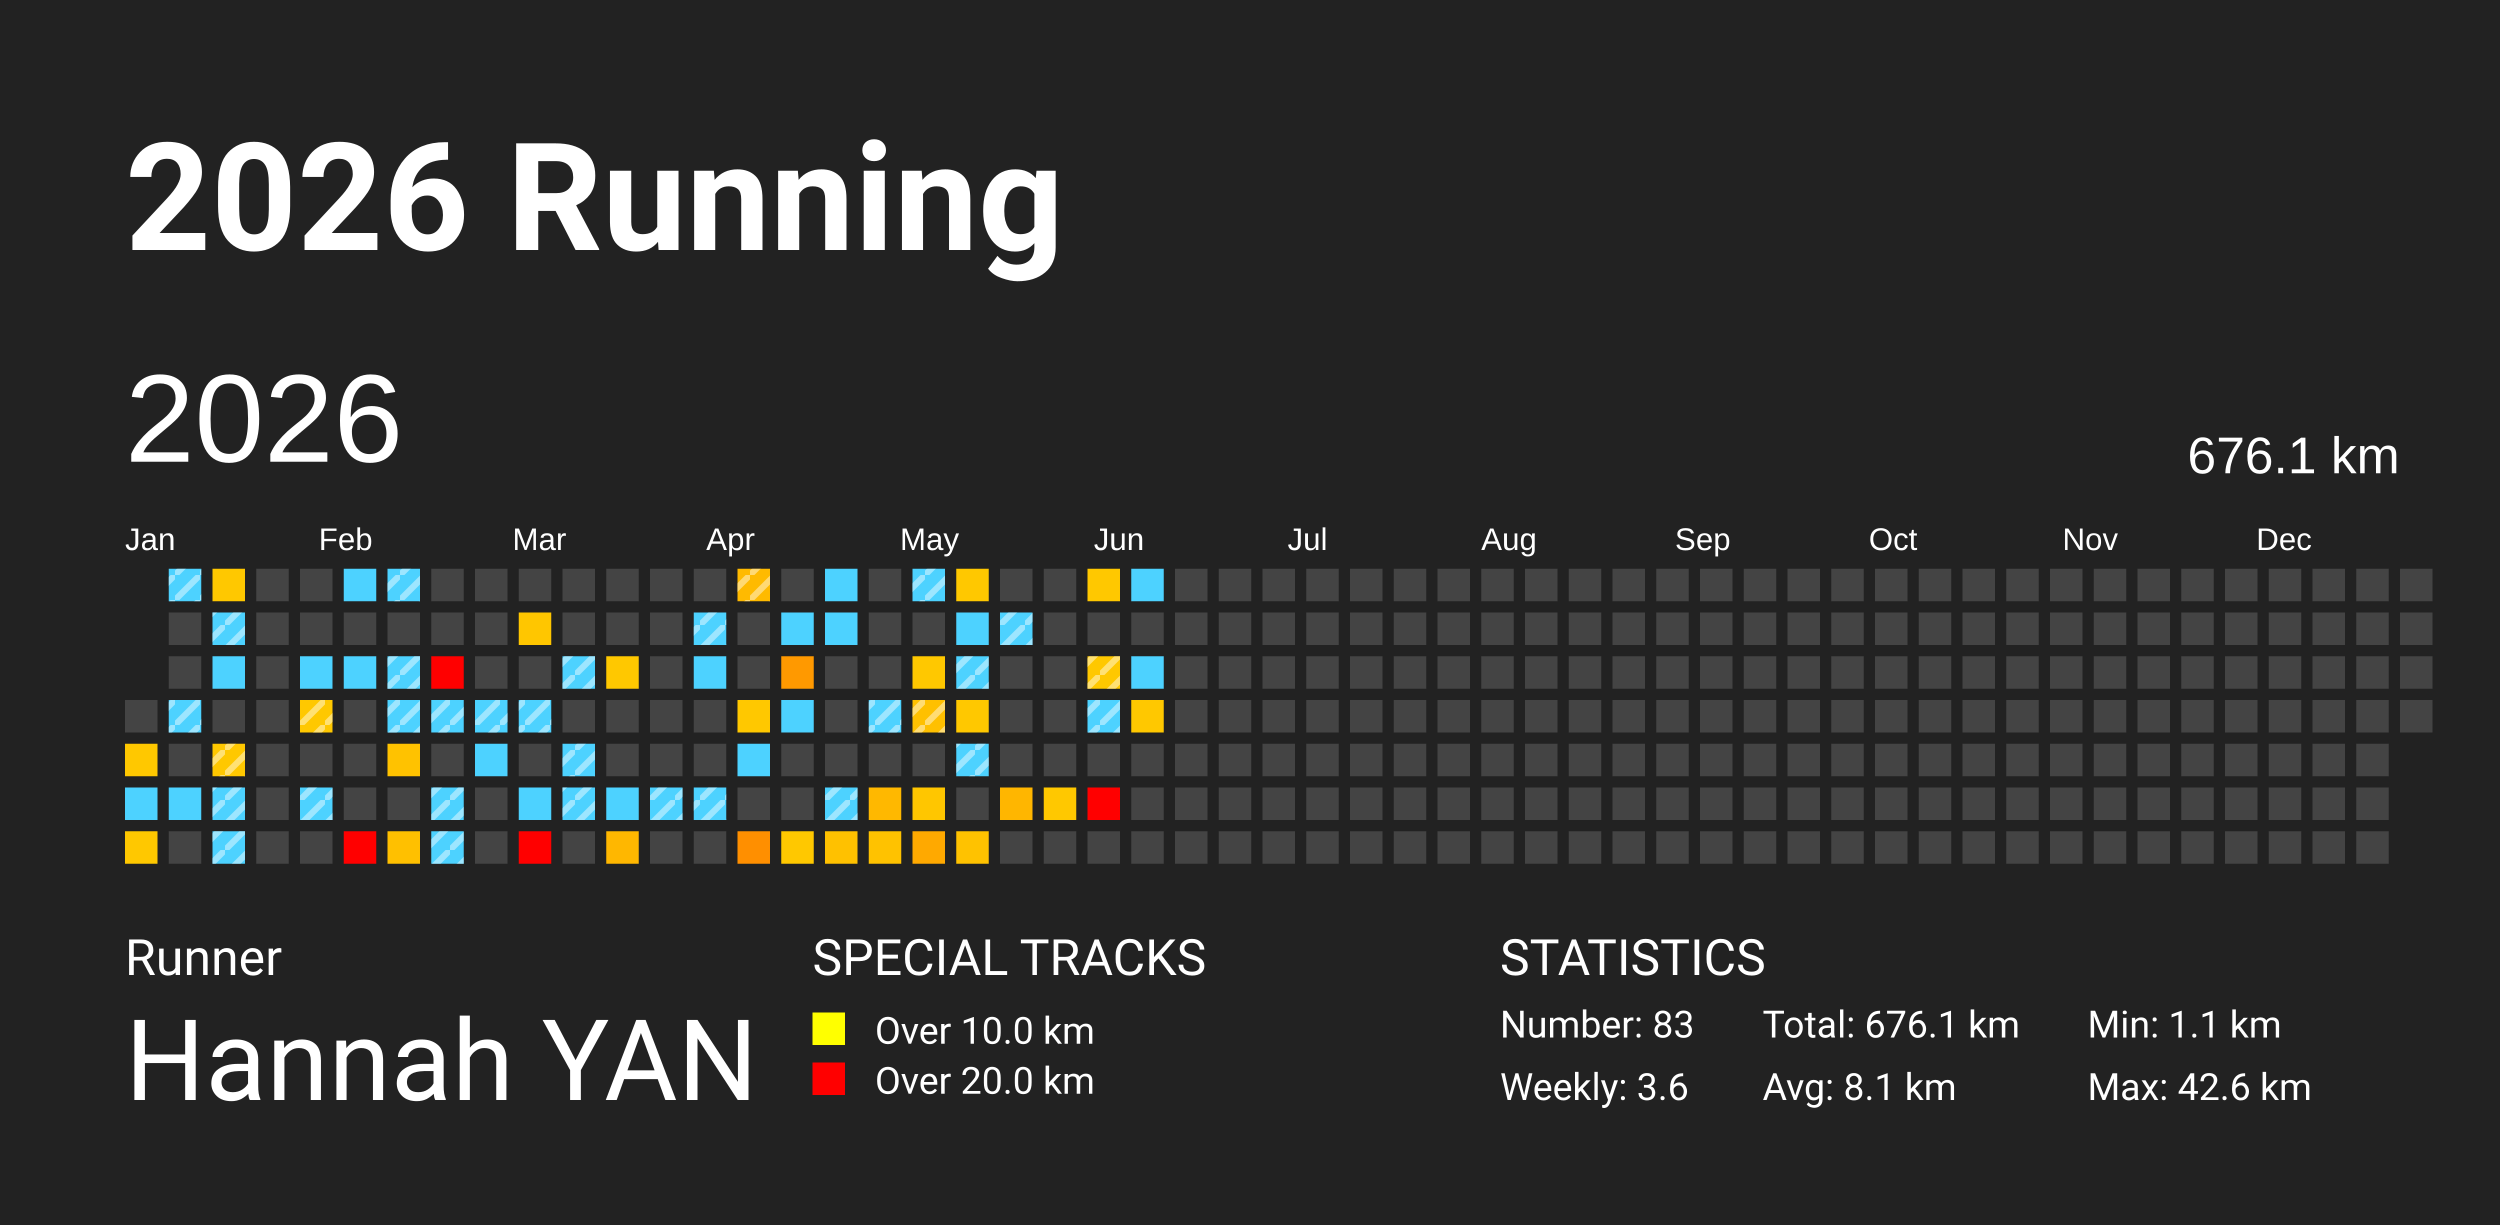
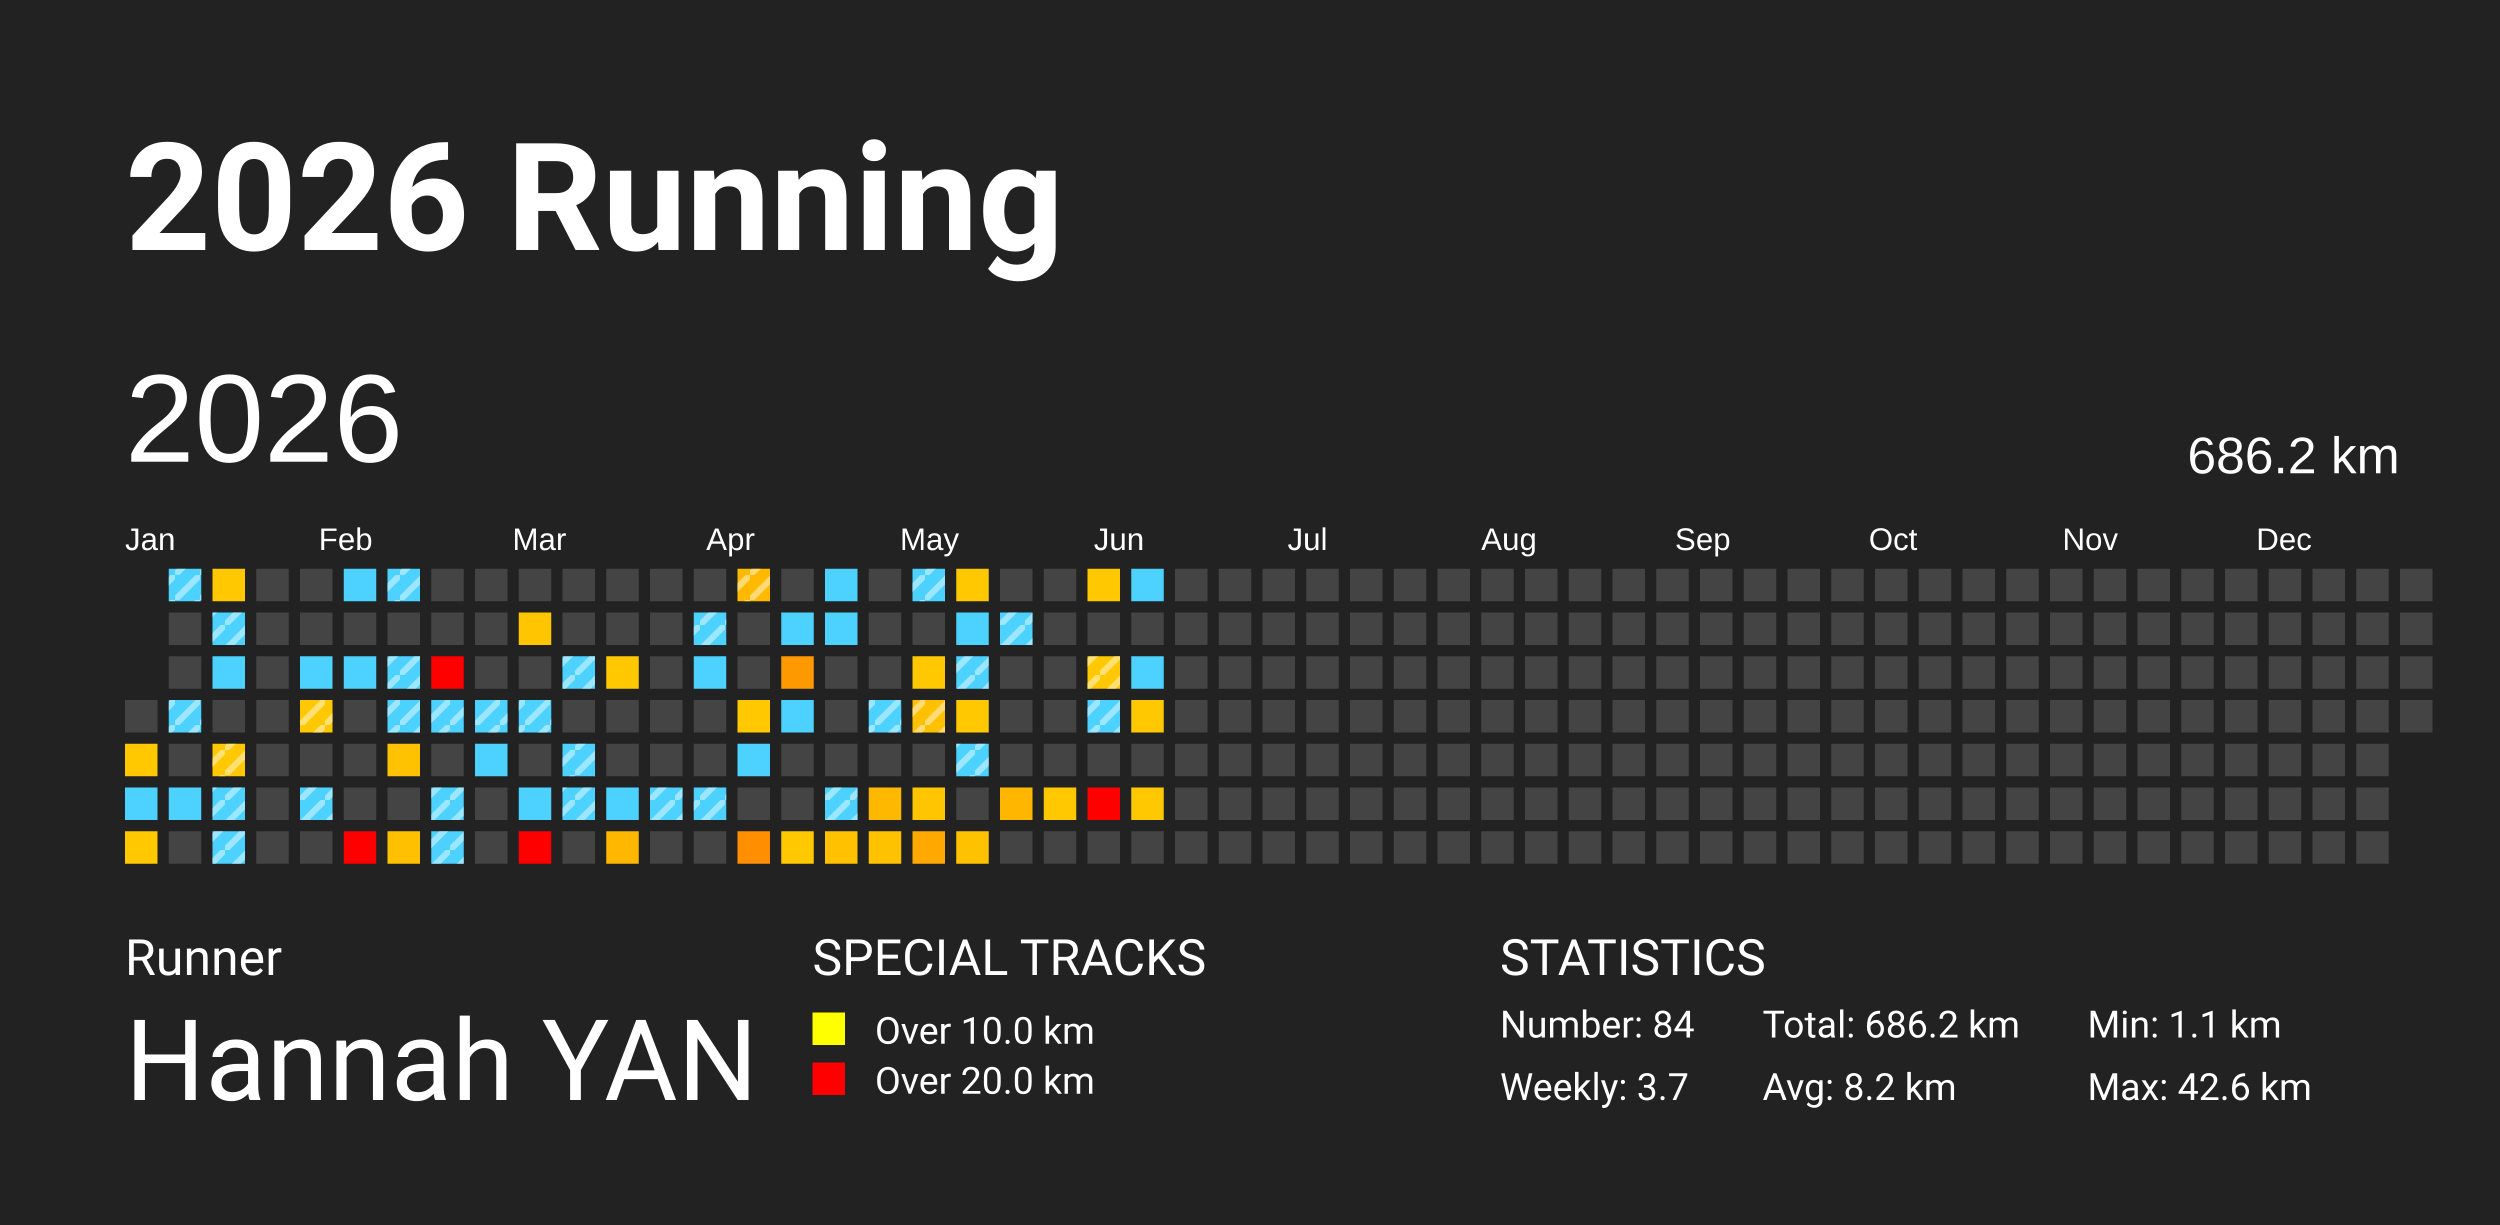
<svg xmlns="http://www.w3.org/2000/svg" baseProfile="full" height="98mm" version="1.1" viewBox="0,0,200,98" width="200mm">
  <defs>
    <pattern height="2" id="indoor-stripe" patternUnits="userSpaceOnUse" width="2">
      <line stroke="white" stroke-opacity="0.45" stroke-width="0.5" x1="0" x2="2" y1="2" y2="0" />
    </pattern>
  </defs>
  <rect fill="#222222" height="98" width="200" x="0" y="0" />
  <text fill="#FFFFFF" style="font-size:12px; font-family:-apple-system, BlinkMacSystemFont, 'Segoe UI', Roboto, 'Helvetica Neue', Arial, sans-serif; font-weight:bold;" x="10" y="20">2026 Running</text>
  <text fill="#FFFFFF" style="font-size:4px; font-family:-apple-system, BlinkMacSystemFont, 'Segoe UI', Roboto, 'Helvetica Neue', Arial, sans-serif;" x="10" y="78">Runner</text>
  <text fill="#FFFFFF" style="font-size:9px; font-family:-apple-system, BlinkMacSystemFont, 'Segoe UI', Roboto, 'Helvetica Neue', Arial, sans-serif;" x="10" y="88">Hannah YAN</text>
  <text fill="#FFFFFF" style="font-size:4px; font-family:-apple-system, BlinkMacSystemFont, 'Segoe UI', Roboto, 'Helvetica Neue', Arial, sans-serif;" x="65" y="78">SPECIAL TRACKS</text>
  <rect fill="yellow" height="2.6" width="2.6" x="65" y="81" />
  <text fill="#FFFFFF" style="font-size:3px; font-family:-apple-system, BlinkMacSystemFont, 'Segoe UI', Roboto, 'Helvetica Neue', Arial, sans-serif;" x="70" y="83.5">Over 10.0 km</text>
  <rect fill="red" height="2.6" width="2.6" x="65" y="85" />
  <text fill="#FFFFFF" style="font-size:3px; font-family:-apple-system, BlinkMacSystemFont, 'Segoe UI', Roboto, 'Helvetica Neue', Arial, sans-serif;" x="70" y="87.5">Over 20.0 km</text>
  <text fill="#FFFFFF" style="font-size:4px; font-family:-apple-system, BlinkMacSystemFont, 'Segoe UI', Roboto, 'Helvetica Neue', Arial, sans-serif;" x="120" y="78">STATISTICS</text>
-   <text fill="#FFFFFF" style="font-size:3px; font-family:-apple-system, BlinkMacSystemFont, 'Segoe UI', Roboto, 'Helvetica Neue', Arial, sans-serif;" x="120" y="83">Number: 83</text>
-   <text fill="#FFFFFF" style="font-size:3px; font-family:-apple-system, BlinkMacSystemFont, 'Segoe UI', Roboto, 'Helvetica Neue', Arial, sans-serif;" x="120" y="88">Weekly: 3.6</text>
-   <text fill="#FFFFFF" style="font-size:3px; font-family:-apple-system, BlinkMacSystemFont, 'Segoe UI', Roboto, 'Helvetica Neue', Arial, sans-serif;" x="141" y="83">Total: 676.1 km</text>
-   <text fill="#FFFFFF" style="font-size:3px; font-family:-apple-system, BlinkMacSystemFont, 'Segoe UI', Roboto, 'Helvetica Neue', Arial, sans-serif;" x="141" y="88">Avg: 8.1 km</text>
+   <text fill="#FFFFFF" style="font-size:3px; font-family:-apple-system, BlinkMacSystemFont, 'Segoe UI', Roboto, 'Helvetica Neue', Arial, sans-serif;" x="120" y="83">Number: 84</text>
+   <text fill="#FFFFFF" style="font-size:3px; font-family:-apple-system, BlinkMacSystemFont, 'Segoe UI', Roboto, 'Helvetica Neue', Arial, sans-serif;" x="120" y="88">Weekly: 3.7</text>
+   <text fill="#FFFFFF" style="font-size:3px; font-family:-apple-system, BlinkMacSystemFont, 'Segoe UI', Roboto, 'Helvetica Neue', Arial, sans-serif;" x="141" y="83">Total: 686.2 km</text>
+   <text fill="#FFFFFF" style="font-size:3px; font-family:-apple-system, BlinkMacSystemFont, 'Segoe UI', Roboto, 'Helvetica Neue', Arial, sans-serif;" x="141" y="88">Avg: 8.2 km</text>
  <text fill="#FFFFFF" style="font-size:3px; font-family:-apple-system, BlinkMacSystemFont, 'Segoe UI', Roboto, 'Helvetica Neue', Arial, sans-serif;" x="167" y="83">Min: 1.1 km</text>
  <text fill="#FFFFFF" style="font-size:3px; font-family:-apple-system, BlinkMacSystemFont, 'Segoe UI', Roboto, 'Helvetica Neue', Arial, sans-serif;" x="167" y="88">Max: 42.6 km</text>
  <text dominant-baseline="hanging" fill="#FFFFFF" style="font-size:10.0px; font-family:Arial;" x="10" y="30">2026</text>
-   <text dominant-baseline="hanging" fill="#FFFFFF" style="font-size:4.125px; font-family:Arial;" x="175" y="35">676.1 km</text>
+   <text dominant-baseline="hanging" fill="#FFFFFF" style="font-size:4.125px; font-family:Arial;" x="175" y="35">686.2 km</text>
  <text fill="#FFFFFF" style="font-size:2.5px; font-family:Arial" x="10.0" y="44">Jan</text>
  <text fill="#FFFFFF" style="font-size:2.5px; font-family:Arial" x="25.5" y="44">Feb</text>
  <text fill="#FFFFFF" style="font-size:2.5px; font-family:Arial" x="41.0" y="44">Mar</text>
  <text fill="#FFFFFF" style="font-size:2.5px; font-family:Arial" x="56.5" y="44">Apr</text>
  <text fill="#FFFFFF" style="font-size:2.5px; font-family:Arial" x="72.0" y="44">May</text>
  <text fill="#FFFFFF" style="font-size:2.5px; font-family:Arial" x="87.5" y="44">Jun</text>
  <text fill="#FFFFFF" style="font-size:2.5px; font-family:Arial" x="103.0" y="44">Jul</text>
  <text fill="#FFFFFF" style="font-size:2.5px; font-family:Arial" x="118.5" y="44">Aug</text>
  <text fill="#FFFFFF" style="font-size:2.5px; font-family:Arial" x="134.0" y="44">Sep</text>
  <text fill="#FFFFFF" style="font-size:2.5px; font-family:Arial" x="149.5" y="44">Oct</text>
  <text fill="#FFFFFF" style="font-size:2.5px; font-family:Arial" x="165.0" y="44">Nov</text>
  <text fill="#FFFFFF" style="font-size:2.5px; font-family:Arial" x="180.5" y="44">Dec</text>
  <rect fill="#444444" height="2.6" width="2.6" x="10.0" y="56.0" />
  <rect fill="#ffc800" height="2.6" width="2.6" x="10.0" y="59.5" />
  <rect fill="#4dd2ff" height="2.6" width="2.6" x="10.0" y="63.0" />
  <rect fill="#ffc800" height="2.6" width="2.6" x="10.0" y="66.5" />
  <rect fill="#4dd2ff" height="2.6" width="2.6" x="13.5" y="45.5" />
  <rect fill="url(#indoor-stripe)" height="2.6" style="pointer-events: none;" width="2.6" x="13.5" y="45.5" />
  <rect fill="#444444" height="2.6" width="2.6" x="13.5" y="49.0" />
  <rect fill="#444444" height="2.6" width="2.6" x="13.5" y="52.5" />
  <rect fill="#4dd2ff" height="2.6" width="2.6" x="13.5" y="56.0" />
  <rect fill="url(#indoor-stripe)" height="2.6" style="pointer-events: none;" width="2.6" x="13.5" y="56.0" />
  <rect fill="#444444" height="2.6" width="2.6" x="13.5" y="59.5" />
  <rect fill="#4dd2ff" height="2.6" width="2.6" x="13.5" y="63.0" />
  <rect fill="#444444" height="2.6" width="2.6" x="13.5" y="66.5" />
  <rect fill="#ffc800" height="2.6" width="2.6" x="17.0" y="45.5" />
  <rect fill="#4dd2ff" height="2.6" width="2.6" x="17.0" y="49.0" />
  <rect fill="url(#indoor-stripe)" height="2.6" style="pointer-events: none;" width="2.6" x="17.0" y="49.0" />
  <rect fill="#4dd2ff" height="2.6" width="2.6" x="17.0" y="52.5" />
  <rect fill="#444444" height="2.6" width="2.6" x="17.0" y="56.0" />
  <rect fill="#ffc800" height="2.6" width="2.6" x="17.0" y="59.5" />
  <rect fill="url(#indoor-stripe)" height="2.6" style="pointer-events: none;" width="2.6" x="17.0" y="59.5" />
  <rect fill="#4dd2ff" height="2.6" width="2.6" x="17.0" y="63.0" />
  <rect fill="url(#indoor-stripe)" height="2.6" style="pointer-events: none;" width="2.6" x="17.0" y="63.0" />
  <rect fill="#4dd2ff" height="2.6" width="2.6" x="17.0" y="66.5" />
  <rect fill="url(#indoor-stripe)" height="2.6" style="pointer-events: none;" width="2.6" x="17.0" y="66.5" />
  <rect fill="#444444" height="2.6" width="2.6" x="20.5" y="45.5" />
  <rect fill="#444444" height="2.6" width="2.6" x="20.5" y="49.0" />
  <rect fill="#444444" height="2.6" width="2.6" x="20.5" y="52.5" />
  <rect fill="#444444" height="2.6" width="2.6" x="20.5" y="56.0" />
  <rect fill="#444444" height="2.6" width="2.6" x="20.5" y="59.5" />
  <rect fill="#444444" height="2.6" width="2.6" x="20.5" y="63.0" />
  <rect fill="#444444" height="2.6" width="2.6" x="20.5" y="66.5" />
  <rect fill="#444444" height="2.6" width="2.6" x="24.0" y="45.5" />
  <rect fill="#444444" height="2.6" width="2.6" x="24.0" y="49.0" />
  <rect fill="#4dd2ff" height="2.6" width="2.6" x="24.0" y="52.5" />
  <rect fill="#ffc800" height="2.6" width="2.6" x="24.0" y="56.0" />
  <rect fill="url(#indoor-stripe)" height="2.6" style="pointer-events: none;" width="2.6" x="24.0" y="56.0" />
  <rect fill="#444444" height="2.6" width="2.6" x="24.0" y="59.5" />
  <rect fill="#4dd2ff" height="2.6" width="2.6" x="24.0" y="63.0" />
  <rect fill="url(#indoor-stripe)" height="2.6" style="pointer-events: none;" width="2.6" x="24.0" y="63.0" />
  <rect fill="#444444" height="2.6" width="2.6" x="24.0" y="66.5" />
  <rect fill="#4dd2ff" height="2.6" width="2.6" x="27.5" y="45.5" />
  <rect fill="#444444" height="2.6" width="2.6" x="27.5" y="49.0" />
  <rect fill="#4dd2ff" height="2.6" width="2.6" x="27.5" y="52.5" />
  <rect fill="#444444" height="2.6" width="2.6" x="27.5" y="56.0" />
  <rect fill="#444444" height="2.6" width="2.6" x="27.5" y="59.5" />
  <rect fill="#444444" height="2.6" width="2.6" x="27.5" y="63.0" />
  <rect fill="red" height="2.6" width="2.6" x="27.5" y="66.5" />
  <rect fill="#4dd2ff" height="2.6" width="2.6" x="31.0" y="45.5" />
  <rect fill="url(#indoor-stripe)" height="2.6" style="pointer-events: none;" width="2.6" x="31.0" y="45.5" />
  <rect fill="#444444" height="2.6" width="2.6" x="31.0" y="49.0" />
  <rect fill="#4dd2ff" height="2.6" width="2.6" x="31.0" y="52.5" />
  <rect fill="url(#indoor-stripe)" height="2.6" style="pointer-events: none;" width="2.6" x="31.0" y="52.5" />
  <rect fill="#4dd2ff" height="2.6" width="2.6" x="31.0" y="56.0" />
  <rect fill="url(#indoor-stripe)" height="2.6" style="pointer-events: none;" width="2.6" x="31.0" y="56.0" />
  <rect fill="#ffc200" height="2.6" width="2.6" x="31.0" y="59.5" />
  <rect fill="#444444" height="2.6" width="2.6" x="31.0" y="63.0" />
  <rect fill="#ffc000" height="2.6" width="2.6" x="31.0" y="66.5" />
  <rect fill="#444444" height="2.6" width="2.6" x="34.5" y="45.5" />
  <rect fill="#444444" height="2.6" width="2.6" x="34.5" y="49.0" />
  <rect fill="red" height="2.6" width="2.6" x="34.5" y="52.5" />
  <rect fill="#4dd2ff" height="2.6" width="2.6" x="34.5" y="56.0" />
  <rect fill="url(#indoor-stripe)" height="2.6" style="pointer-events: none;" width="2.6" x="34.5" y="56.0" />
  <rect fill="#444444" height="2.6" width="2.6" x="34.5" y="59.5" />
  <rect fill="#4dd2ff" height="2.6" width="2.6" x="34.5" y="63.0" />
  <rect fill="url(#indoor-stripe)" height="2.6" style="pointer-events: none;" width="2.6" x="34.5" y="63.0" />
  <rect fill="#4dd2ff" height="2.6" width="2.6" x="34.5" y="66.5" />
  <rect fill="url(#indoor-stripe)" height="2.6" style="pointer-events: none;" width="2.6" x="34.5" y="66.5" />
  <rect fill="#444444" height="2.6" width="2.6" x="38.0" y="45.5" />
  <rect fill="#444444" height="2.6" width="2.6" x="38.0" y="49.0" />
  <rect fill="#444444" height="2.6" width="2.6" x="38.0" y="52.5" />
  <rect fill="#4dd2ff" height="2.6" width="2.6" x="38.0" y="56.0" />
  <rect fill="url(#indoor-stripe)" height="2.6" style="pointer-events: none;" width="2.6" x="38.0" y="56.0" />
  <rect fill="#4dd2ff" height="2.6" width="2.6" x="38.0" y="59.5" />
  <rect fill="#444444" height="2.6" width="2.6" x="38.0" y="63.0" />
  <rect fill="#444444" height="2.6" width="2.6" x="38.0" y="66.5" />
  <rect fill="#444444" height="2.6" width="2.6" x="41.5" y="45.5" />
  <rect fill="#ffc600" height="2.6" width="2.6" x="41.5" y="49.0" />
  <rect fill="#444444" height="2.6" width="2.6" x="41.5" y="52.5" />
  <rect fill="#4dd2ff" height="2.6" width="2.6" x="41.5" y="56.0" />
  <rect fill="url(#indoor-stripe)" height="2.6" style="pointer-events: none;" width="2.6" x="41.5" y="56.0" />
  <rect fill="#444444" height="2.6" width="2.6" x="41.5" y="59.5" />
  <rect fill="#4dd2ff" height="2.6" width="2.6" x="41.5" y="63.0" />
  <rect fill="red" height="2.6" width="2.6" x="41.5" y="66.5" />
  <rect fill="#444444" height="2.6" width="2.6" x="45.0" y="45.5" />
  <rect fill="#444444" height="2.6" width="2.6" x="45.0" y="49.0" />
  <rect fill="#4dd2ff" height="2.6" width="2.6" x="45.0" y="52.5" />
  <rect fill="url(#indoor-stripe)" height="2.6" style="pointer-events: none;" width="2.6" x="45.0" y="52.5" />
  <rect fill="#444444" height="2.6" width="2.6" x="45.0" y="56.0" />
  <rect fill="#4dd2ff" height="2.6" width="2.6" x="45.0" y="59.5" />
  <rect fill="url(#indoor-stripe)" height="2.6" style="pointer-events: none;" width="2.6" x="45.0" y="59.5" />
  <rect fill="#4dd2ff" height="2.6" width="2.6" x="45.0" y="63.0" />
  <rect fill="url(#indoor-stripe)" height="2.6" style="pointer-events: none;" width="2.6" x="45.0" y="63.0" />
  <rect fill="#444444" height="2.6" width="2.6" x="45.0" y="66.5" />
  <rect fill="#444444" height="2.6" width="2.6" x="48.5" y="45.5" />
  <rect fill="#444444" height="2.6" width="2.6" x="48.5" y="49.0" />
  <rect fill="#ffc800" height="2.6" width="2.6" x="48.5" y="52.5" />
  <rect fill="#444444" height="2.6" width="2.6" x="48.5" y="56.0" />
  <rect fill="#444444" height="2.6" width="2.6" x="48.5" y="59.5" />
  <rect fill="#4dd2ff" height="2.6" width="2.6" x="48.5" y="63.0" />
  <rect fill="#ffb700" height="2.6" width="2.6" x="48.5" y="66.5" />
  <rect fill="#444444" height="2.6" width="2.6" x="52.0" y="45.5" />
  <rect fill="#444444" height="2.6" width="2.6" x="52.0" y="49.0" />
  <rect fill="#444444" height="2.6" width="2.6" x="52.0" y="52.5" />
  <rect fill="#444444" height="2.6" width="2.6" x="52.0" y="56.0" />
  <rect fill="#444444" height="2.6" width="2.6" x="52.0" y="59.5" />
  <rect fill="#4dd2ff" height="2.6" width="2.6" x="52.0" y="63.0" />
  <rect fill="url(#indoor-stripe)" height="2.6" style="pointer-events: none;" width="2.6" x="52.0" y="63.0" />
  <rect fill="#444444" height="2.6" width="2.6" x="52.0" y="66.5" />
  <rect fill="#444444" height="2.6" width="2.6" x="55.5" y="45.5" />
  <rect fill="#4dd2ff" height="2.6" width="2.6" x="55.5" y="49.0" />
  <rect fill="url(#indoor-stripe)" height="2.6" style="pointer-events: none;" width="2.6" x="55.5" y="49.0" />
  <rect fill="#4dd2ff" height="2.6" width="2.6" x="55.5" y="52.5" />
  <rect fill="#444444" height="2.6" width="2.6" x="55.5" y="56.0" />
  <rect fill="#444444" height="2.6" width="2.6" x="55.5" y="59.5" />
  <rect fill="#4dd2ff" height="2.6" width="2.6" x="55.5" y="63.0" />
  <rect fill="url(#indoor-stripe)" height="2.6" style="pointer-events: none;" width="2.6" x="55.5" y="63.0" />
  <rect fill="#444444" height="2.6" width="2.6" x="55.5" y="66.5" />
  <rect fill="#ffba00" height="2.6" width="2.6" x="59.0" y="45.5" />
  <rect fill="url(#indoor-stripe)" height="2.6" style="pointer-events: none;" width="2.6" x="59.0" y="45.5" />
  <rect fill="#444444" height="2.6" width="2.6" x="59.0" y="49.0" />
  <rect fill="#444444" height="2.6" width="2.6" x="59.0" y="52.5" />
  <rect fill="#ffc800" height="2.6" width="2.6" x="59.0" y="56.0" />
  <rect fill="#4dd2ff" height="2.6" width="2.6" x="59.0" y="59.5" />
  <rect fill="#444444" height="2.6" width="2.6" x="59.0" y="63.0" />
  <rect fill="#ff8f00" height="2.6" width="2.6" x="59.0" y="66.5" />
  <rect fill="#444444" height="2.6" width="2.6" x="62.5" y="45.5" />
  <rect fill="#4dd2ff" height="2.6" width="2.6" x="62.5" y="49.0" />
  <rect fill="#ff9900" height="2.6" width="2.6" x="62.5" y="52.5" />
  <rect fill="#4dd2ff" height="2.6" width="2.6" x="62.5" y="56.0" />
  <rect fill="#444444" height="2.6" width="2.6" x="62.5" y="59.5" />
  <rect fill="#444444" height="2.6" width="2.6" x="62.5" y="63.0" />
  <rect fill="#ffc800" height="2.6" width="2.6" x="62.5" y="66.5" />
  <rect fill="#4dd2ff" height="2.6" width="2.6" x="66.0" y="45.5" />
  <rect fill="#4dd2ff" height="2.6" width="2.6" x="66.0" y="49.0" />
  <rect fill="#444444" height="2.6" width="2.6" x="66.0" y="52.5" />
  <rect fill="#444444" height="2.6" width="2.6" x="66.0" y="56.0" />
  <rect fill="#444444" height="2.6" width="2.6" x="66.0" y="59.5" />
  <rect fill="#4dd2ff" height="2.6" width="2.6" x="66.0" y="63.0" />
  <rect fill="url(#indoor-stripe)" height="2.6" style="pointer-events: none;" width="2.6" x="66.0" y="63.0" />
  <rect fill="#ffc100" height="2.6" width="2.6" x="66.0" y="66.5" />
  <rect fill="#444444" height="2.6" width="2.6" x="69.5" y="45.5" />
  <rect fill="#444444" height="2.6" width="2.6" x="69.5" y="49.0" />
  <rect fill="#444444" height="2.6" width="2.6" x="69.5" y="52.5" />
  <rect fill="#4dd2ff" height="2.6" width="2.6" x="69.5" y="56.0" />
  <rect fill="url(#indoor-stripe)" height="2.6" style="pointer-events: none;" width="2.6" x="69.5" y="56.0" />
  <rect fill="#444444" height="2.6" width="2.6" x="69.5" y="59.5" />
  <rect fill="#ffb800" height="2.6" width="2.6" x="69.5" y="63.0" />
  <rect fill="#ffc200" height="2.6" width="2.6" x="69.5" y="66.5" />
  <rect fill="#4dd2ff" height="2.6" width="2.6" x="73.0" y="45.5" />
  <rect fill="url(#indoor-stripe)" height="2.6" style="pointer-events: none;" width="2.6" x="73.0" y="45.5" />
  <rect fill="#444444" height="2.6" width="2.6" x="73.0" y="49.0" />
  <rect fill="#ffc800" height="2.6" width="2.6" x="73.0" y="52.5" />
  <rect fill="#ffc000" height="2.6" width="2.6" x="73.0" y="56.0" />
  <rect fill="url(#indoor-stripe)" height="2.6" style="pointer-events: none;" width="2.6" x="73.0" y="56.0" />
  <rect fill="#444444" height="2.6" width="2.6" x="73.0" y="59.5" />
  <rect fill="#ffc600" height="2.6" width="2.6" x="73.0" y="63.0" />
  <rect fill="#ffa900" height="2.6" width="2.6" x="73.0" y="66.5" />
  <rect fill="#ffc800" height="2.6" width="2.6" x="76.5" y="45.5" />
  <rect fill="#4dd2ff" height="2.6" width="2.6" x="76.5" y="49.0" />
  <rect fill="#4dd2ff" height="2.6" width="2.6" x="76.5" y="52.5" />
  <rect fill="url(#indoor-stripe)" height="2.6" style="pointer-events: none;" width="2.6" x="76.5" y="52.5" />
  <rect fill="#ffc800" height="2.6" width="2.6" x="76.5" y="56.0" />
  <rect fill="#4dd2ff" height="2.6" width="2.6" x="76.5" y="59.5" />
  <rect fill="url(#indoor-stripe)" height="2.6" style="pointer-events: none;" width="2.6" x="76.5" y="59.5" />
  <rect fill="#444444" height="2.6" width="2.6" x="76.5" y="63.0" />
  <rect fill="#ffc200" height="2.6" width="2.6" x="76.5" y="66.5" />
  <rect fill="#444444" height="2.6" width="2.6" x="80.0" y="45.5" />
  <rect fill="#4dd2ff" height="2.6" width="2.6" x="80.0" y="49.0" />
  <rect fill="url(#indoor-stripe)" height="2.6" style="pointer-events: none;" width="2.6" x="80.0" y="49.0" />
  <rect fill="#444444" height="2.6" width="2.6" x="80.0" y="52.5" />
  <rect fill="#444444" height="2.6" width="2.6" x="80.0" y="56.0" />
  <rect fill="#444444" height="2.6" width="2.6" x="80.0" y="59.5" />
  <rect fill="#ffb600" height="2.6" width="2.6" x="80.0" y="63.0" />
  <rect fill="#444444" height="2.6" width="2.6" x="80.0" y="66.5" />
  <rect fill="#444444" height="2.6" width="2.6" x="83.5" y="45.5" />
  <rect fill="#444444" height="2.6" width="2.6" x="83.5" y="49.0" />
  <rect fill="#444444" height="2.6" width="2.6" x="83.5" y="52.5" />
  <rect fill="#444444" height="2.6" width="2.6" x="83.5" y="56.0" />
  <rect fill="#444444" height="2.6" width="2.6" x="83.5" y="59.5" />
  <rect fill="#ffc800" height="2.6" width="2.6" x="83.5" y="63.0" />
  <rect fill="#444444" height="2.6" width="2.6" x="83.5" y="66.5" />
  <rect fill="#ffc800" height="2.6" width="2.6" x="87.0" y="45.5" />
  <rect fill="#444444" height="2.6" width="2.6" x="87.0" y="49.0" />
  <rect fill="#ffc800" height="2.6" width="2.6" x="87.0" y="52.5" />
  <rect fill="url(#indoor-stripe)" height="2.6" style="pointer-events: none;" width="2.6" x="87.0" y="52.5" />
  <rect fill="#4dd2ff" height="2.6" width="2.6" x="87.0" y="56.0" />
  <rect fill="url(#indoor-stripe)" height="2.6" style="pointer-events: none;" width="2.6" x="87.0" y="56.0" />
  <rect fill="#444444" height="2.6" width="2.6" x="87.0" y="59.5" />
  <rect fill="red" height="2.6" width="2.6" x="87.0" y="63.0" />
  <rect fill="#444444" height="2.6" width="2.6" x="87.0" y="66.5" />
  <rect fill="#4dd2ff" height="2.6" width="2.6" x="90.5" y="45.5" />
  <rect fill="#444444" height="2.6" width="2.6" x="90.5" y="49.0" />
  <rect fill="#4dd2ff" height="2.6" width="2.6" x="90.5" y="52.5" />
  <rect fill="#ffc800" height="2.6" width="2.6" x="90.5" y="56.0" />
  <rect fill="#444444" height="2.6" width="2.6" x="90.5" y="59.5" />
-   <rect fill="#444444" height="2.6" width="2.6" x="90.5" y="63.0" />
+   <rect fill="#ffc800" height="2.6" width="2.6" x="90.5" y="63.0" />
  <rect fill="#444444" height="2.6" width="2.6" x="90.5" y="66.5" />
  <rect fill="#444444" height="2.6" width="2.6" x="94.0" y="45.5" />
  <rect fill="#444444" height="2.6" width="2.6" x="94.0" y="49.0" />
  <rect fill="#444444" height="2.6" width="2.6" x="94.0" y="52.5" />
  <rect fill="#444444" height="2.6" width="2.6" x="94.0" y="56.0" />
  <rect fill="#444444" height="2.6" width="2.6" x="94.0" y="59.5" />
  <rect fill="#444444" height="2.6" width="2.6" x="94.0" y="63.0" />
  <rect fill="#444444" height="2.6" width="2.6" x="94.0" y="66.5" />
  <rect fill="#444444" height="2.6" width="2.6" x="97.5" y="45.5" />
  <rect fill="#444444" height="2.6" width="2.6" x="97.5" y="49.0" />
  <rect fill="#444444" height="2.6" width="2.6" x="97.5" y="52.5" />
  <rect fill="#444444" height="2.6" width="2.6" x="97.5" y="56.0" />
  <rect fill="#444444" height="2.6" width="2.6" x="97.5" y="59.5" />
  <rect fill="#444444" height="2.6" width="2.6" x="97.5" y="63.0" />
  <rect fill="#444444" height="2.6" width="2.6" x="97.5" y="66.5" />
  <rect fill="#444444" height="2.6" width="2.6" x="101.0" y="45.5" />
  <rect fill="#444444" height="2.6" width="2.6" x="101.0" y="49.0" />
  <rect fill="#444444" height="2.6" width="2.6" x="101.0" y="52.5" />
  <rect fill="#444444" height="2.6" width="2.6" x="101.0" y="56.0" />
  <rect fill="#444444" height="2.6" width="2.6" x="101.0" y="59.5" />
  <rect fill="#444444" height="2.6" width="2.6" x="101.0" y="63.0" />
  <rect fill="#444444" height="2.6" width="2.6" x="101.0" y="66.5" />
  <rect fill="#444444" height="2.6" width="2.6" x="104.5" y="45.5" />
  <rect fill="#444444" height="2.6" width="2.6" x="104.5" y="49.0" />
  <rect fill="#444444" height="2.6" width="2.6" x="104.5" y="52.5" />
  <rect fill="#444444" height="2.6" width="2.6" x="104.5" y="56.0" />
  <rect fill="#444444" height="2.6" width="2.6" x="104.5" y="59.5" />
  <rect fill="#444444" height="2.6" width="2.6" x="104.5" y="63.0" />
  <rect fill="#444444" height="2.6" width="2.6" x="104.5" y="66.5" />
  <rect fill="#444444" height="2.6" width="2.6" x="108.0" y="45.5" />
  <rect fill="#444444" height="2.6" width="2.6" x="108.0" y="49.0" />
  <rect fill="#444444" height="2.6" width="2.6" x="108.0" y="52.5" />
  <rect fill="#444444" height="2.6" width="2.6" x="108.0" y="56.0" />
  <rect fill="#444444" height="2.6" width="2.6" x="108.0" y="59.5" />
  <rect fill="#444444" height="2.6" width="2.6" x="108.0" y="63.0" />
  <rect fill="#444444" height="2.6" width="2.6" x="108.0" y="66.5" />
  <rect fill="#444444" height="2.6" width="2.6" x="111.5" y="45.5" />
  <rect fill="#444444" height="2.6" width="2.6" x="111.5" y="49.0" />
  <rect fill="#444444" height="2.6" width="2.6" x="111.5" y="52.5" />
  <rect fill="#444444" height="2.6" width="2.6" x="111.5" y="56.0" />
  <rect fill="#444444" height="2.6" width="2.6" x="111.5" y="59.5" />
  <rect fill="#444444" height="2.6" width="2.6" x="111.5" y="63.0" />
  <rect fill="#444444" height="2.6" width="2.6" x="111.5" y="66.5" />
  <rect fill="#444444" height="2.6" width="2.6" x="115.0" y="45.5" />
  <rect fill="#444444" height="2.6" width="2.6" x="115.0" y="49.0" />
  <rect fill="#444444" height="2.6" width="2.6" x="115.0" y="52.5" />
  <rect fill="#444444" height="2.6" width="2.6" x="115.0" y="56.0" />
  <rect fill="#444444" height="2.6" width="2.6" x="115.0" y="59.5" />
  <rect fill="#444444" height="2.6" width="2.6" x="115.0" y="63.0" />
  <rect fill="#444444" height="2.6" width="2.6" x="115.0" y="66.5" />
  <rect fill="#444444" height="2.6" width="2.6" x="118.5" y="45.5" />
  <rect fill="#444444" height="2.6" width="2.6" x="118.5" y="49.0" />
  <rect fill="#444444" height="2.6" width="2.6" x="118.5" y="52.5" />
  <rect fill="#444444" height="2.6" width="2.6" x="118.5" y="56.0" />
  <rect fill="#444444" height="2.6" width="2.6" x="118.5" y="59.5" />
  <rect fill="#444444" height="2.6" width="2.6" x="118.5" y="63.0" />
  <rect fill="#444444" height="2.6" width="2.6" x="118.5" y="66.5" />
  <rect fill="#444444" height="2.6" width="2.6" x="122.0" y="45.5" />
  <rect fill="#444444" height="2.6" width="2.6" x="122.0" y="49.0" />
  <rect fill="#444444" height="2.6" width="2.6" x="122.0" y="52.5" />
  <rect fill="#444444" height="2.6" width="2.6" x="122.0" y="56.0" />
  <rect fill="#444444" height="2.6" width="2.6" x="122.0" y="59.5" />
  <rect fill="#444444" height="2.6" width="2.6" x="122.0" y="63.0" />
  <rect fill="#444444" height="2.6" width="2.6" x="122.0" y="66.5" />
  <rect fill="#444444" height="2.6" width="2.6" x="125.5" y="45.5" />
  <rect fill="#444444" height="2.6" width="2.6" x="125.5" y="49.0" />
  <rect fill="#444444" height="2.6" width="2.6" x="125.5" y="52.5" />
  <rect fill="#444444" height="2.6" width="2.6" x="125.5" y="56.0" />
  <rect fill="#444444" height="2.6" width="2.6" x="125.5" y="59.5" />
  <rect fill="#444444" height="2.6" width="2.6" x="125.5" y="63.0" />
  <rect fill="#444444" height="2.6" width="2.6" x="125.5" y="66.5" />
  <rect fill="#444444" height="2.6" width="2.6" x="129.0" y="45.5" />
  <rect fill="#444444" height="2.6" width="2.6" x="129.0" y="49.0" />
  <rect fill="#444444" height="2.6" width="2.6" x="129.0" y="52.5" />
  <rect fill="#444444" height="2.6" width="2.6" x="129.0" y="56.0" />
  <rect fill="#444444" height="2.6" width="2.6" x="129.0" y="59.5" />
  <rect fill="#444444" height="2.6" width="2.6" x="129.0" y="63.0" />
  <rect fill="#444444" height="2.6" width="2.6" x="129.0" y="66.5" />
  <rect fill="#444444" height="2.6" width="2.6" x="132.5" y="45.5" />
  <rect fill="#444444" height="2.6" width="2.6" x="132.5" y="49.0" />
  <rect fill="#444444" height="2.6" width="2.6" x="132.5" y="52.5" />
  <rect fill="#444444" height="2.6" width="2.6" x="132.5" y="56.0" />
  <rect fill="#444444" height="2.6" width="2.6" x="132.5" y="59.5" />
  <rect fill="#444444" height="2.6" width="2.6" x="132.5" y="63.0" />
  <rect fill="#444444" height="2.6" width="2.6" x="132.5" y="66.5" />
  <rect fill="#444444" height="2.6" width="2.6" x="136.0" y="45.5" />
  <rect fill="#444444" height="2.6" width="2.6" x="136.0" y="49.0" />
  <rect fill="#444444" height="2.6" width="2.6" x="136.0" y="52.5" />
  <rect fill="#444444" height="2.6" width="2.6" x="136.0" y="56.0" />
  <rect fill="#444444" height="2.6" width="2.6" x="136.0" y="59.5" />
  <rect fill="#444444" height="2.6" width="2.6" x="136.0" y="63.0" />
  <rect fill="#444444" height="2.6" width="2.6" x="136.0" y="66.5" />
  <rect fill="#444444" height="2.6" width="2.6" x="139.5" y="45.5" />
  <rect fill="#444444" height="2.6" width="2.6" x="139.5" y="49.0" />
  <rect fill="#444444" height="2.6" width="2.6" x="139.5" y="52.5" />
  <rect fill="#444444" height="2.6" width="2.6" x="139.5" y="56.0" />
  <rect fill="#444444" height="2.6" width="2.6" x="139.5" y="59.5" />
  <rect fill="#444444" height="2.6" width="2.6" x="139.5" y="63.0" />
  <rect fill="#444444" height="2.6" width="2.6" x="139.5" y="66.5" />
  <rect fill="#444444" height="2.6" width="2.6" x="143.0" y="45.5" />
  <rect fill="#444444" height="2.6" width="2.6" x="143.0" y="49.0" />
  <rect fill="#444444" height="2.6" width="2.6" x="143.0" y="52.5" />
  <rect fill="#444444" height="2.6" width="2.6" x="143.0" y="56.0" />
  <rect fill="#444444" height="2.6" width="2.6" x="143.0" y="59.5" />
  <rect fill="#444444" height="2.6" width="2.6" x="143.0" y="63.0" />
  <rect fill="#444444" height="2.6" width="2.6" x="143.0" y="66.5" />
  <rect fill="#444444" height="2.6" width="2.6" x="146.5" y="45.5" />
  <rect fill="#444444" height="2.6" width="2.6" x="146.5" y="49.0" />
  <rect fill="#444444" height="2.6" width="2.6" x="146.5" y="52.5" />
  <rect fill="#444444" height="2.6" width="2.6" x="146.5" y="56.0" />
  <rect fill="#444444" height="2.6" width="2.6" x="146.5" y="59.5" />
  <rect fill="#444444" height="2.6" width="2.6" x="146.5" y="63.0" />
  <rect fill="#444444" height="2.6" width="2.6" x="146.5" y="66.5" />
  <rect fill="#444444" height="2.6" width="2.6" x="150.0" y="45.5" />
  <rect fill="#444444" height="2.6" width="2.6" x="150.0" y="49.0" />
  <rect fill="#444444" height="2.6" width="2.6" x="150.0" y="52.5" />
  <rect fill="#444444" height="2.6" width="2.6" x="150.0" y="56.0" />
  <rect fill="#444444" height="2.6" width="2.6" x="150.0" y="59.5" />
  <rect fill="#444444" height="2.6" width="2.6" x="150.0" y="63.0" />
  <rect fill="#444444" height="2.6" width="2.6" x="150.0" y="66.5" />
  <rect fill="#444444" height="2.6" width="2.6" x="153.5" y="45.5" />
  <rect fill="#444444" height="2.6" width="2.6" x="153.5" y="49.0" />
  <rect fill="#444444" height="2.6" width="2.6" x="153.5" y="52.5" />
  <rect fill="#444444" height="2.6" width="2.6" x="153.5" y="56.0" />
  <rect fill="#444444" height="2.6" width="2.6" x="153.5" y="59.5" />
  <rect fill="#444444" height="2.6" width="2.6" x="153.5" y="63.0" />
  <rect fill="#444444" height="2.6" width="2.6" x="153.5" y="66.5" />
  <rect fill="#444444" height="2.6" width="2.6" x="157.0" y="45.5" />
  <rect fill="#444444" height="2.6" width="2.6" x="157.0" y="49.0" />
  <rect fill="#444444" height="2.6" width="2.6" x="157.0" y="52.5" />
  <rect fill="#444444" height="2.6" width="2.6" x="157.0" y="56.0" />
  <rect fill="#444444" height="2.6" width="2.6" x="157.0" y="59.5" />
  <rect fill="#444444" height="2.6" width="2.6" x="157.0" y="63.0" />
  <rect fill="#444444" height="2.6" width="2.6" x="157.0" y="66.5" />
  <rect fill="#444444" height="2.6" width="2.6" x="160.5" y="45.5" />
  <rect fill="#444444" height="2.6" width="2.6" x="160.5" y="49.0" />
  <rect fill="#444444" height="2.6" width="2.6" x="160.5" y="52.5" />
  <rect fill="#444444" height="2.6" width="2.6" x="160.5" y="56.0" />
  <rect fill="#444444" height="2.6" width="2.6" x="160.5" y="59.5" />
  <rect fill="#444444" height="2.6" width="2.6" x="160.5" y="63.0" />
  <rect fill="#444444" height="2.6" width="2.6" x="160.5" y="66.5" />
  <rect fill="#444444" height="2.6" width="2.6" x="164.0" y="45.5" />
  <rect fill="#444444" height="2.6" width="2.6" x="164.0" y="49.0" />
  <rect fill="#444444" height="2.6" width="2.6" x="164.0" y="52.5" />
  <rect fill="#444444" height="2.6" width="2.6" x="164.0" y="56.0" />
  <rect fill="#444444" height="2.6" width="2.6" x="164.0" y="59.5" />
  <rect fill="#444444" height="2.6" width="2.6" x="164.0" y="63.0" />
  <rect fill="#444444" height="2.6" width="2.6" x="164.0" y="66.5" />
  <rect fill="#444444" height="2.6" width="2.6" x="167.5" y="45.5" />
  <rect fill="#444444" height="2.6" width="2.6" x="167.5" y="49.0" />
  <rect fill="#444444" height="2.6" width="2.6" x="167.5" y="52.5" />
  <rect fill="#444444" height="2.6" width="2.6" x="167.5" y="56.0" />
  <rect fill="#444444" height="2.6" width="2.6" x="167.5" y="59.5" />
  <rect fill="#444444" height="2.6" width="2.6" x="167.5" y="63.0" />
  <rect fill="#444444" height="2.6" width="2.6" x="167.5" y="66.5" />
  <rect fill="#444444" height="2.6" width="2.6" x="171.0" y="45.5" />
  <rect fill="#444444" height="2.6" width="2.6" x="171.0" y="49.0" />
  <rect fill="#444444" height="2.6" width="2.6" x="171.0" y="52.5" />
  <rect fill="#444444" height="2.6" width="2.6" x="171.0" y="56.0" />
  <rect fill="#444444" height="2.6" width="2.6" x="171.0" y="59.5" />
  <rect fill="#444444" height="2.6" width="2.6" x="171.0" y="63.0" />
  <rect fill="#444444" height="2.6" width="2.6" x="171.0" y="66.5" />
  <rect fill="#444444" height="2.6" width="2.6" x="174.5" y="45.5" />
  <rect fill="#444444" height="2.6" width="2.6" x="174.5" y="49.0" />
  <rect fill="#444444" height="2.6" width="2.6" x="174.5" y="52.5" />
  <rect fill="#444444" height="2.6" width="2.6" x="174.5" y="56.0" />
  <rect fill="#444444" height="2.6" width="2.6" x="174.5" y="59.5" />
  <rect fill="#444444" height="2.6" width="2.6" x="174.5" y="63.0" />
  <rect fill="#444444" height="2.6" width="2.6" x="174.5" y="66.5" />
  <rect fill="#444444" height="2.6" width="2.6" x="178.0" y="45.5" />
  <rect fill="#444444" height="2.6" width="2.6" x="178.0" y="49.0" />
  <rect fill="#444444" height="2.6" width="2.6" x="178.0" y="52.5" />
  <rect fill="#444444" height="2.6" width="2.6" x="178.0" y="56.0" />
  <rect fill="#444444" height="2.6" width="2.6" x="178.0" y="59.5" />
  <rect fill="#444444" height="2.6" width="2.6" x="178.0" y="63.0" />
  <rect fill="#444444" height="2.6" width="2.6" x="178.0" y="66.5" />
  <rect fill="#444444" height="2.6" width="2.6" x="181.5" y="45.5" />
  <rect fill="#444444" height="2.6" width="2.6" x="181.5" y="49.0" />
  <rect fill="#444444" height="2.6" width="2.6" x="181.5" y="52.5" />
  <rect fill="#444444" height="2.6" width="2.6" x="181.5" y="56.0" />
  <rect fill="#444444" height="2.6" width="2.6" x="181.5" y="59.5" />
  <rect fill="#444444" height="2.6" width="2.6" x="181.5" y="63.0" />
  <rect fill="#444444" height="2.6" width="2.6" x="181.5" y="66.5" />
  <rect fill="#444444" height="2.6" width="2.6" x="185.0" y="45.5" />
  <rect fill="#444444" height="2.6" width="2.6" x="185.0" y="49.0" />
  <rect fill="#444444" height="2.6" width="2.6" x="185.0" y="52.5" />
  <rect fill="#444444" height="2.6" width="2.6" x="185.0" y="56.0" />
  <rect fill="#444444" height="2.6" width="2.6" x="185.0" y="59.5" />
  <rect fill="#444444" height="2.6" width="2.6" x="185.0" y="63.0" />
  <rect fill="#444444" height="2.6" width="2.6" x="185.0" y="66.5" />
  <rect fill="#444444" height="2.6" width="2.6" x="188.5" y="45.5" />
  <rect fill="#444444" height="2.6" width="2.6" x="188.5" y="49.0" />
  <rect fill="#444444" height="2.6" width="2.6" x="188.5" y="52.5" />
  <rect fill="#444444" height="2.6" width="2.6" x="188.5" y="56.0" />
  <rect fill="#444444" height="2.6" width="2.6" x="188.5" y="59.5" />
  <rect fill="#444444" height="2.6" width="2.6" x="188.5" y="63.0" />
  <rect fill="#444444" height="2.6" width="2.6" x="188.5" y="66.5" />
  <rect fill="#444444" height="2.6" width="2.6" x="192.0" y="45.5" />
  <rect fill="#444444" height="2.6" width="2.6" x="192.0" y="49.0" />
  <rect fill="#444444" height="2.6" width="2.6" x="192.0" y="52.5" />
  <rect fill="#444444" height="2.6" width="2.6" x="192.0" y="56.0" />
</svg>
